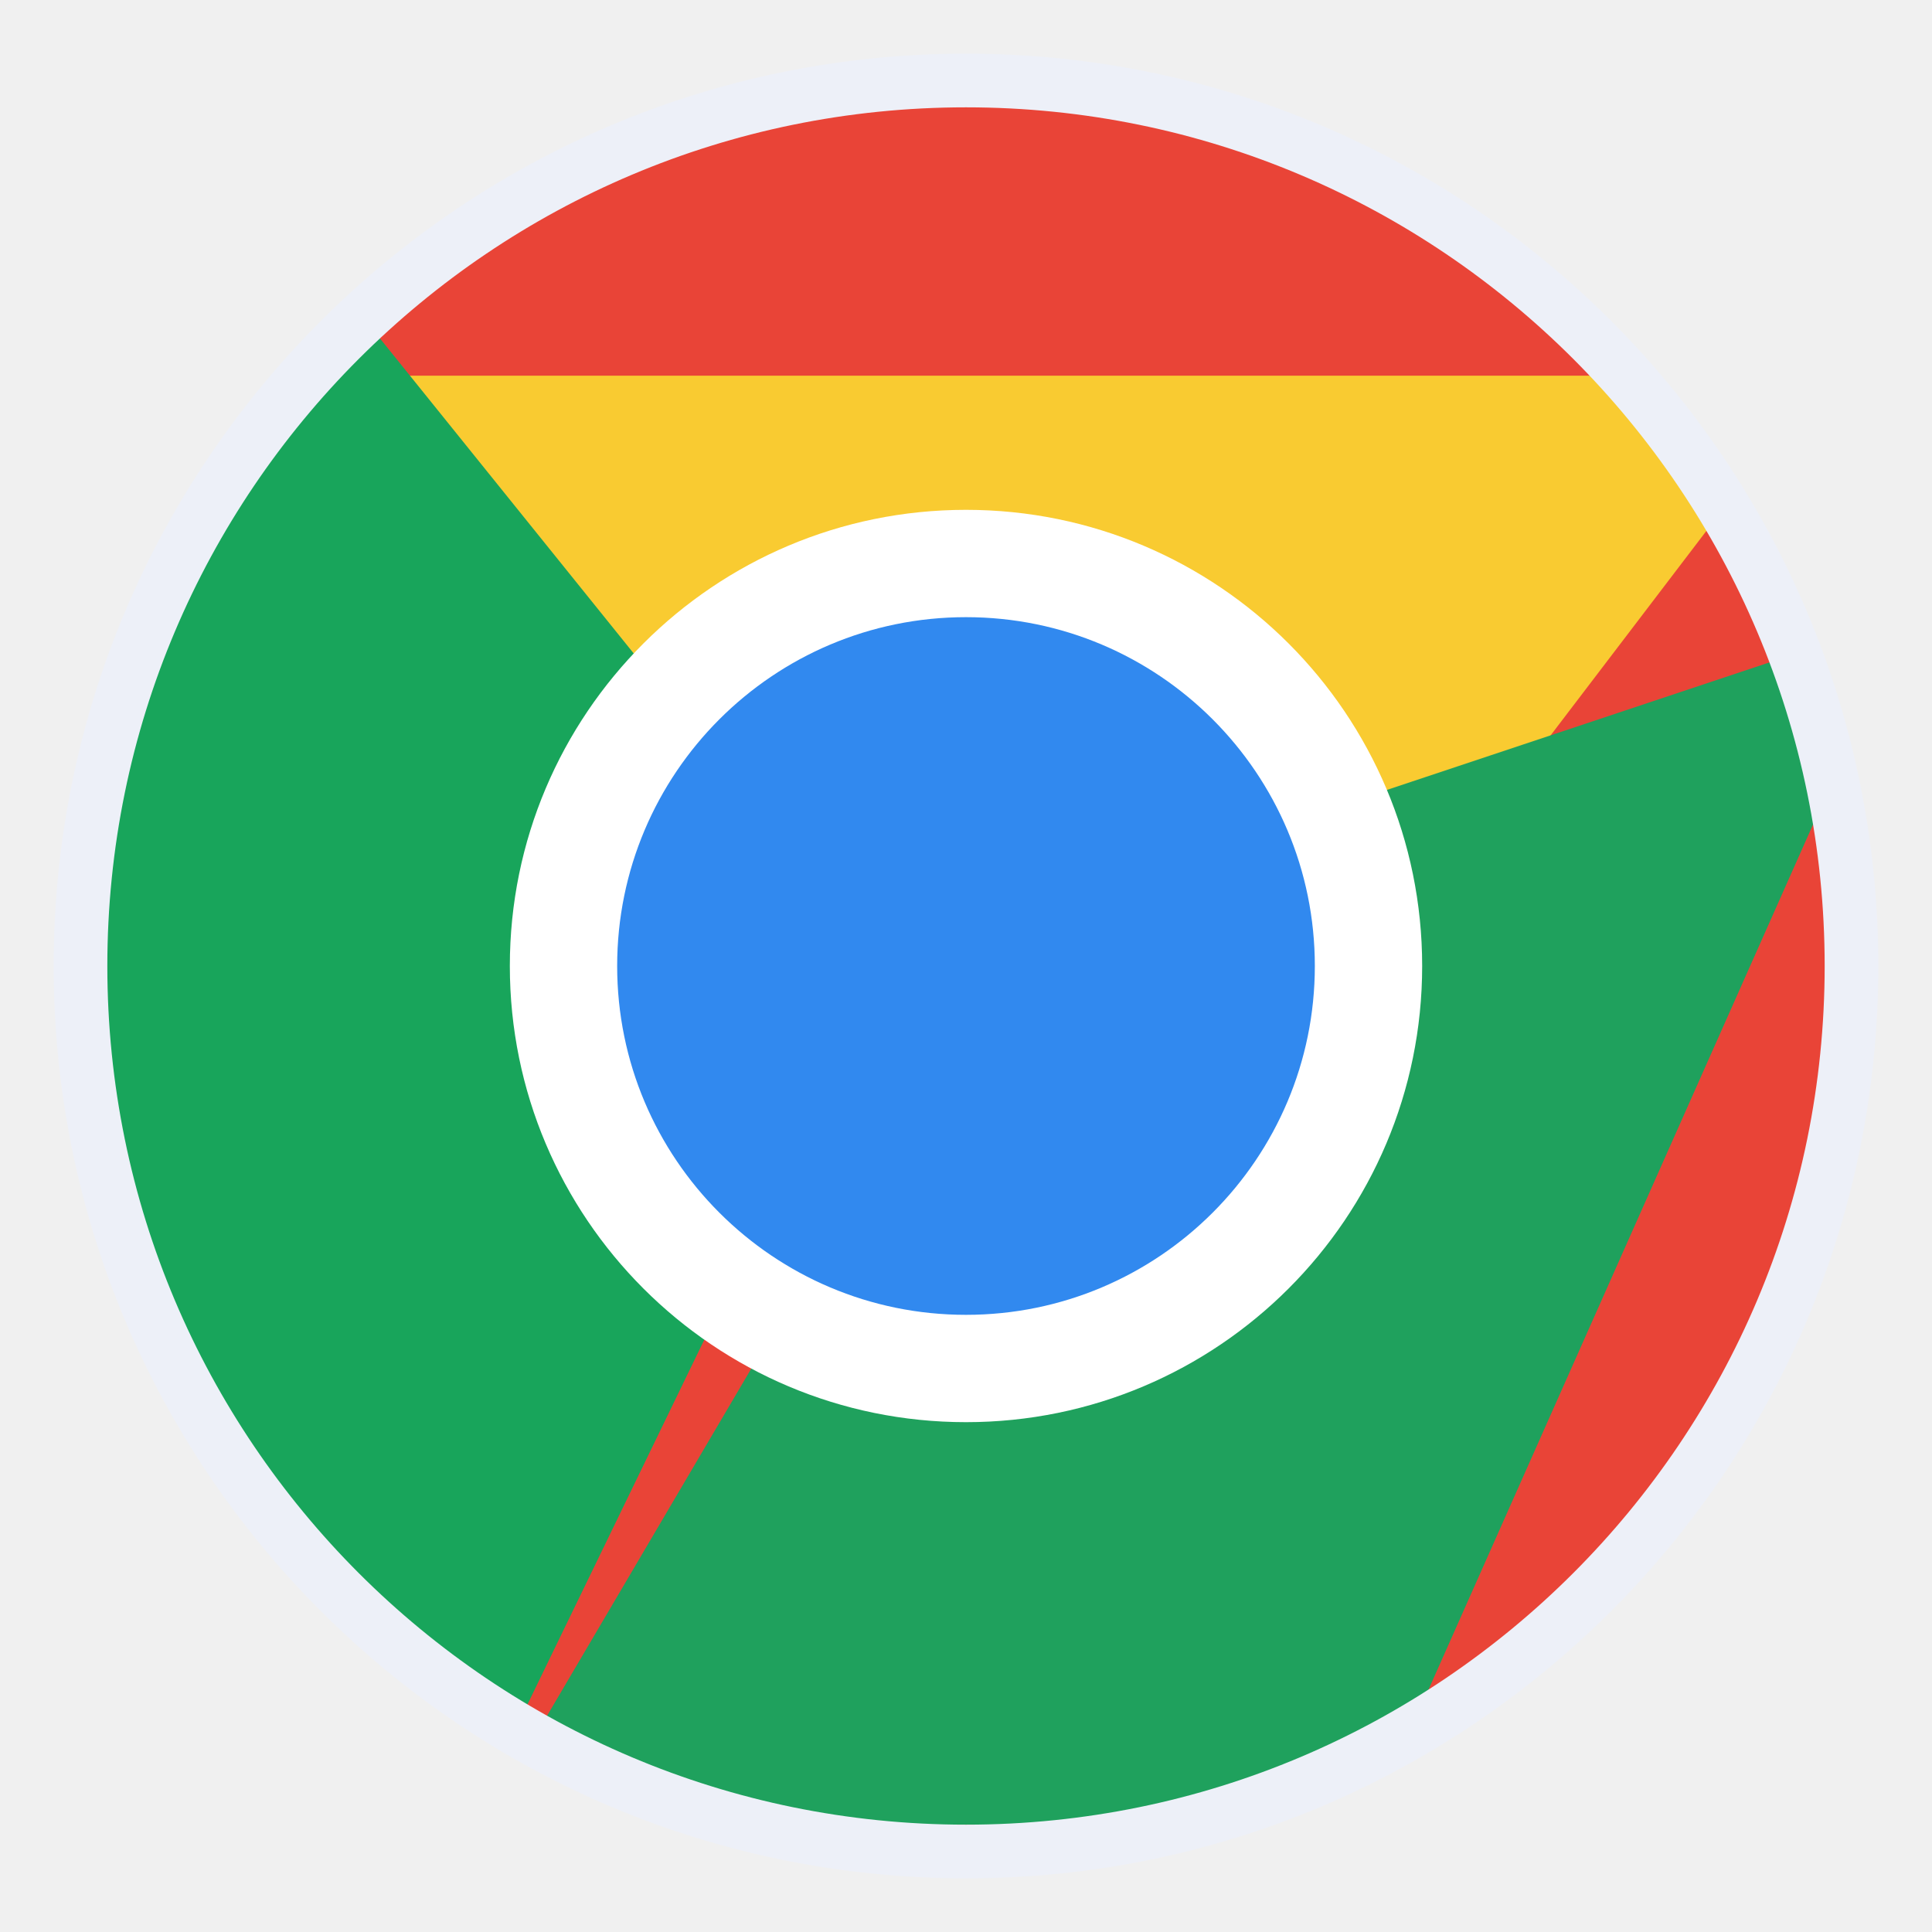
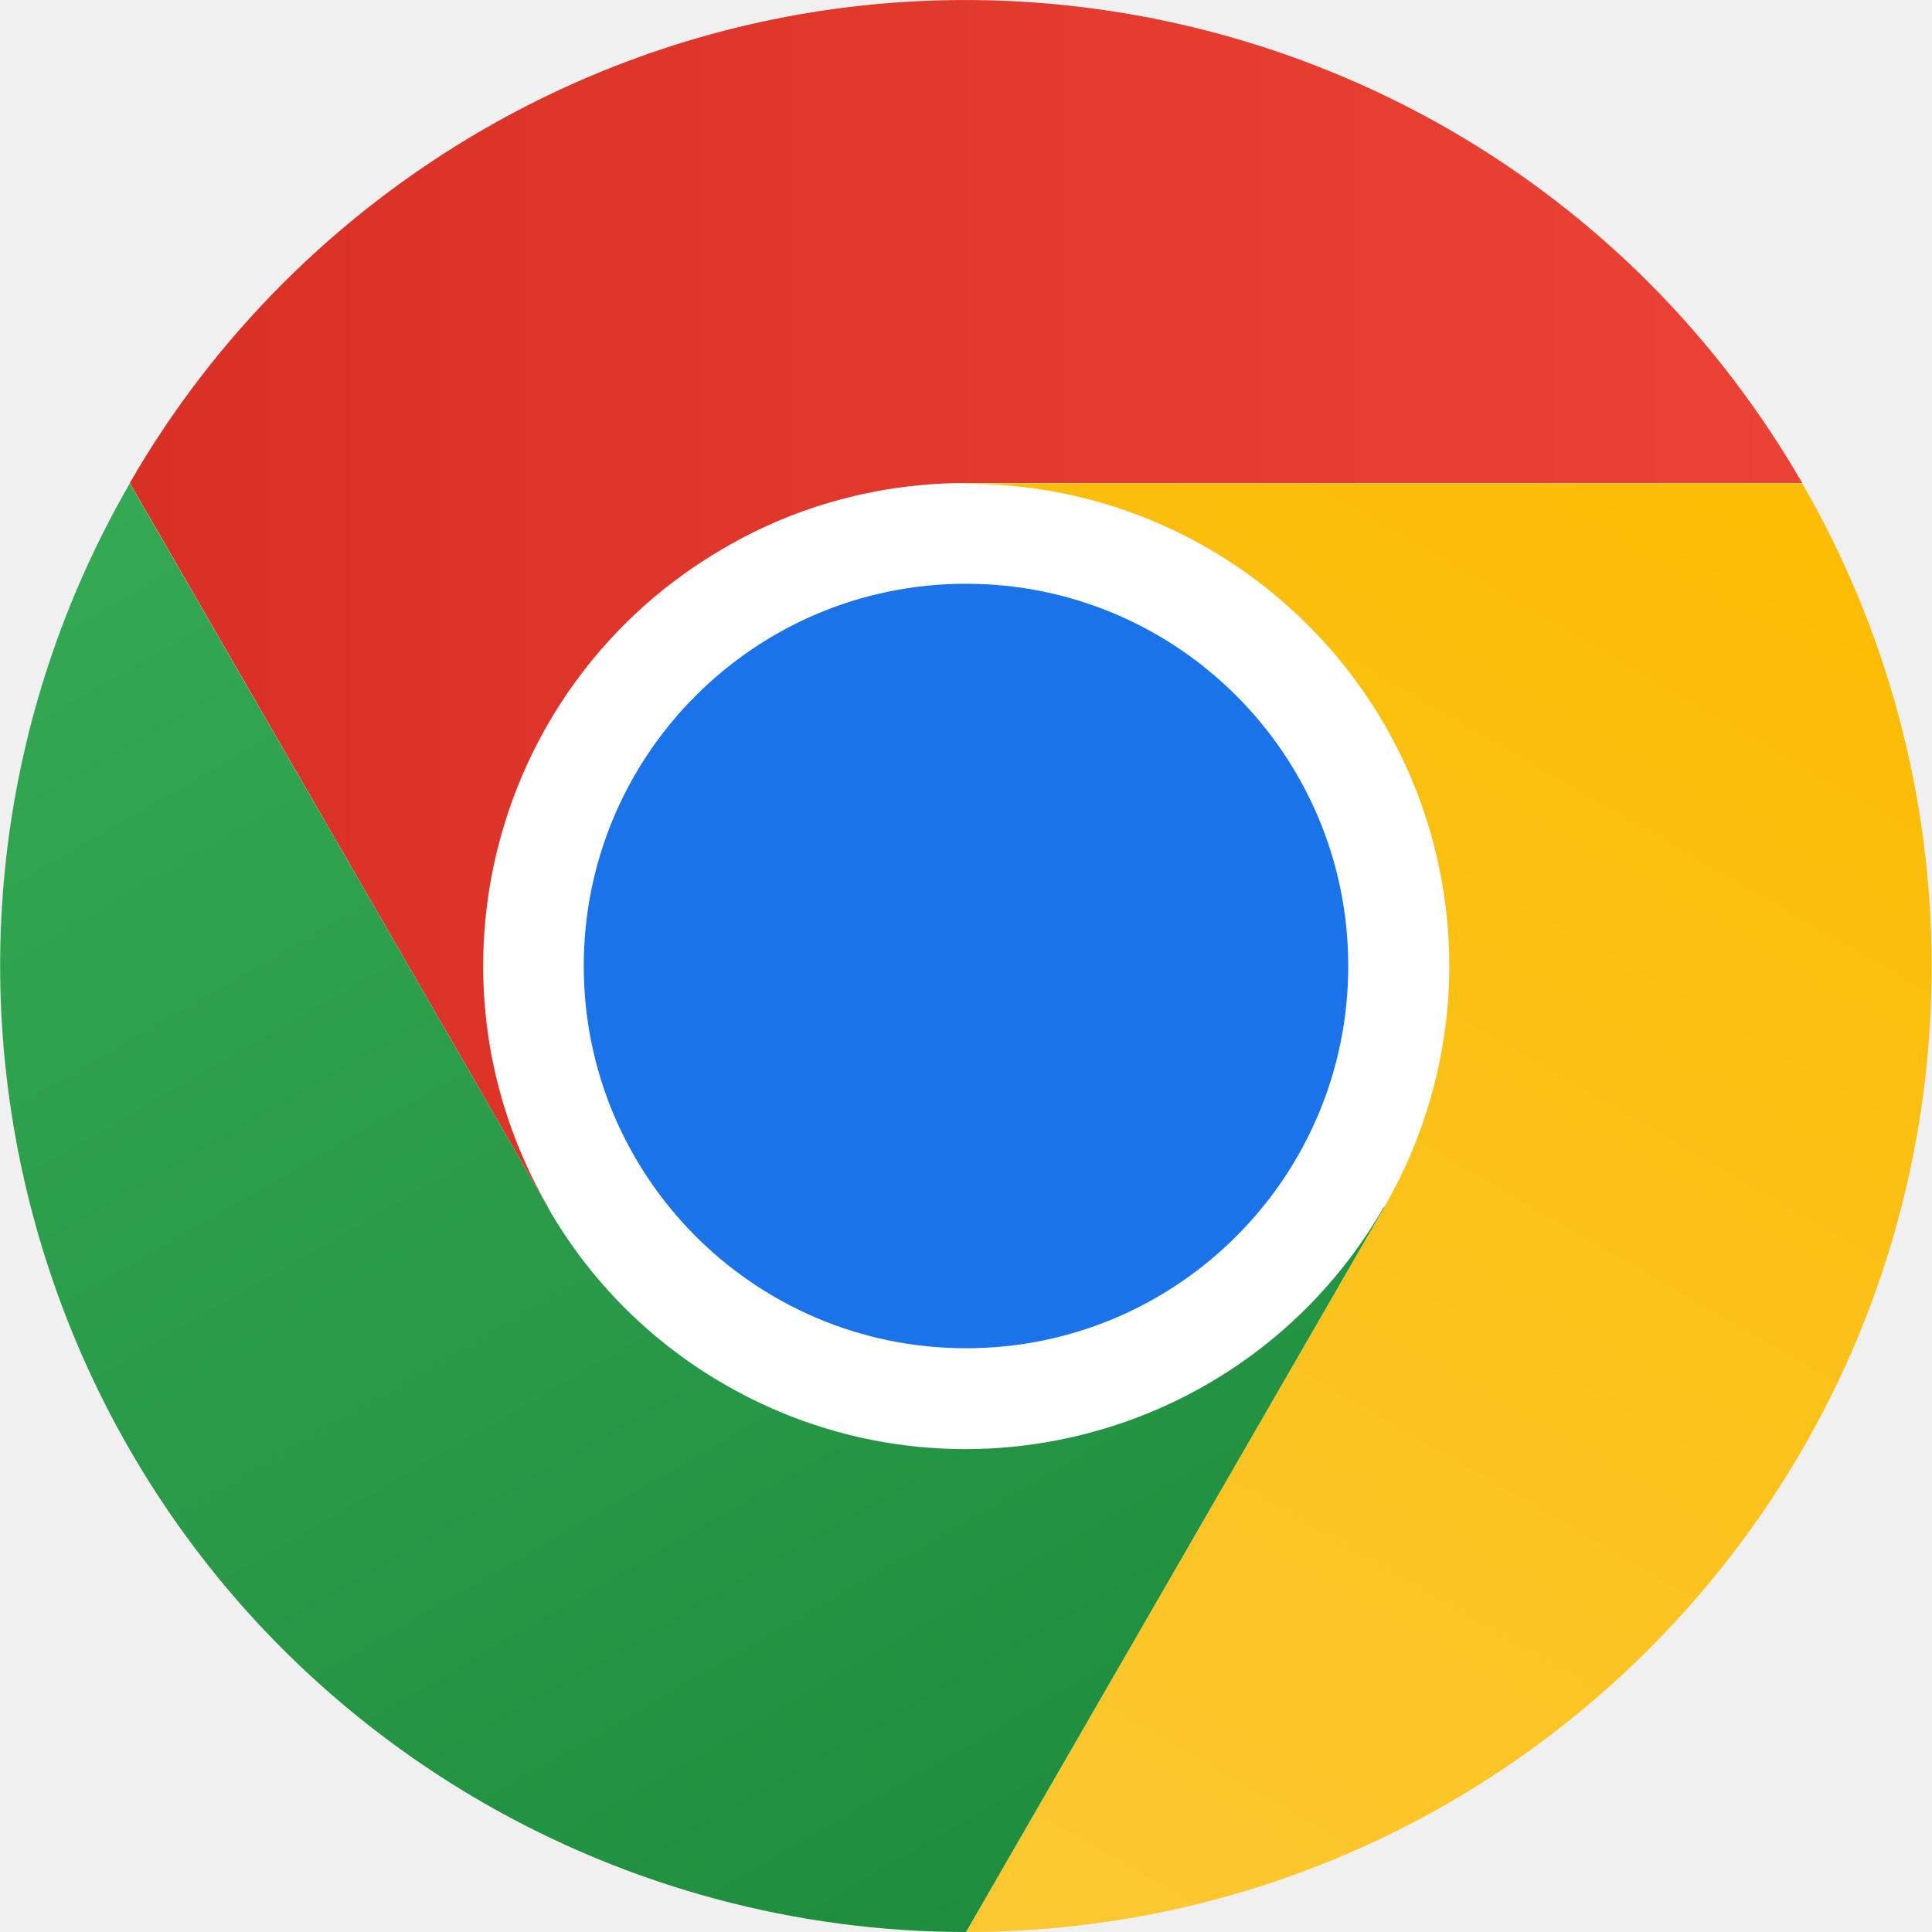
- <svg xmlns="http://www.w3.org/2000/svg" viewBox="0 0 72 72">
-   <clipPath id="r">
-     <circle cx="36" cy="36" r="33" />
-   </clipPath>
-   <g clip-path="url(#r)">
-     <circle cx="36" cy="36" r="33" fill="#E94437" />
-     <path d="M0 14h68L52 35H29L4 77Z" fill="#F9CB31" />
-     <path d="M4 0 33 36 17 69 0 52Z" fill="#18A55B" />
-     <path d="m71 23-20 45H18l20-34Z" fill="#1FA15D" />
-     <circle cx="36" cy="36" r="17" fill="white" />
-     <circle cx="36" cy="36" r="13" fill="#3189EF" />
-   </g>
-   <circle cx="36" cy="36" r="33" fill="none" stroke="#EDF0F8" stroke-width="2" />
+ <svg xmlns="http://www.w3.org/2000/svg" xml:space="preserve" viewBox="0 0 512 512">
+   <circle cx="256" cy="255.9" r="128" style="fill:#fff" />
+   <path d="M34.3 384C105 506.4 261.6 548.3 384 477.7S548.3 250.4 477.7 128 250.4-36.3 128 34.3C5.6 105-36.3 261.6 34.3 384m332.5-192c35.3 61.2 14.4 139.5-46.8 174.8S180.5 381.2 145.2 320 130.8 180.5 192 145.2c61.2-35.4 139.5-14.4 174.8 46.8" style="fill:none" />
+   <linearGradient id="a" x1="34.355" x2="477.629" y1="354.005" y2="354.005" gradientTransform="matrix(1 0 0 -1 0 514)" gradientUnits="userSpaceOnUse">
+     <stop offset="0" style="stop-color:#d93025" />
+     <stop offset="1" style="stop-color:#ea4335" />
+   </linearGradient>
+   <path d="M256 128h221.6C407 5.6 250.5-36.3 128.1 34.3 89.2 56.8 56.8 89.1 34.4 128l110.8 192h.1c-35.4-61.1-14.6-139.3 46.5-174.7 19.4-11.4 41.6-17.3 64.2-17.3" style="fill:url(#a)" />
+   <circle cx="256" cy="256" r="101.3" style="fill:#1a73e8" />
+   <linearGradient id="b" x1="221.057" x2="442.694" y1="5.455" y2="389.341" gradientTransform="matrix(1 0 0 -1 0 514)" gradientUnits="userSpaceOnUse">
+     <stop offset="0" style="stop-color:#fcc934" />
+     <stop offset="1" style="stop-color:#fbbc04" />
+   </linearGradient>
+   <path d="M366.8 320 256 512c141.3 0 255.9-114.5 255.9-255.9 0-45-11.8-89.1-34.3-128H256v.1c70.6-.1 127.9 57 128.1 127.6 0 22.5-6 44.7-17.3 64.2" style="fill:url(#b)" />
+   <linearGradient id="c" x1="283.689" x2="62.052" y1="18.014" y2="401.901" gradientTransform="matrix(1 0 0 -1 0 514)" gradientUnits="userSpaceOnUse">
+     <stop offset="0" style="stop-color:#1e8e3e" />
+     <stop offset="1" style="stop-color:#34a853" />
+   </linearGradient>
+   <path d="M145.2 320 34.4 128.1C-36.3 250.5 5.6 407 128 477.7c38.9 22.4 83.1 34.3 128 34.3l110.8-192-.1-.1c-35.2 61.2-113.3 82.3-174.5 47.1-19.5-11.2-35.8-27.4-47-47" style="fill:url(#c)" />
</svg>
